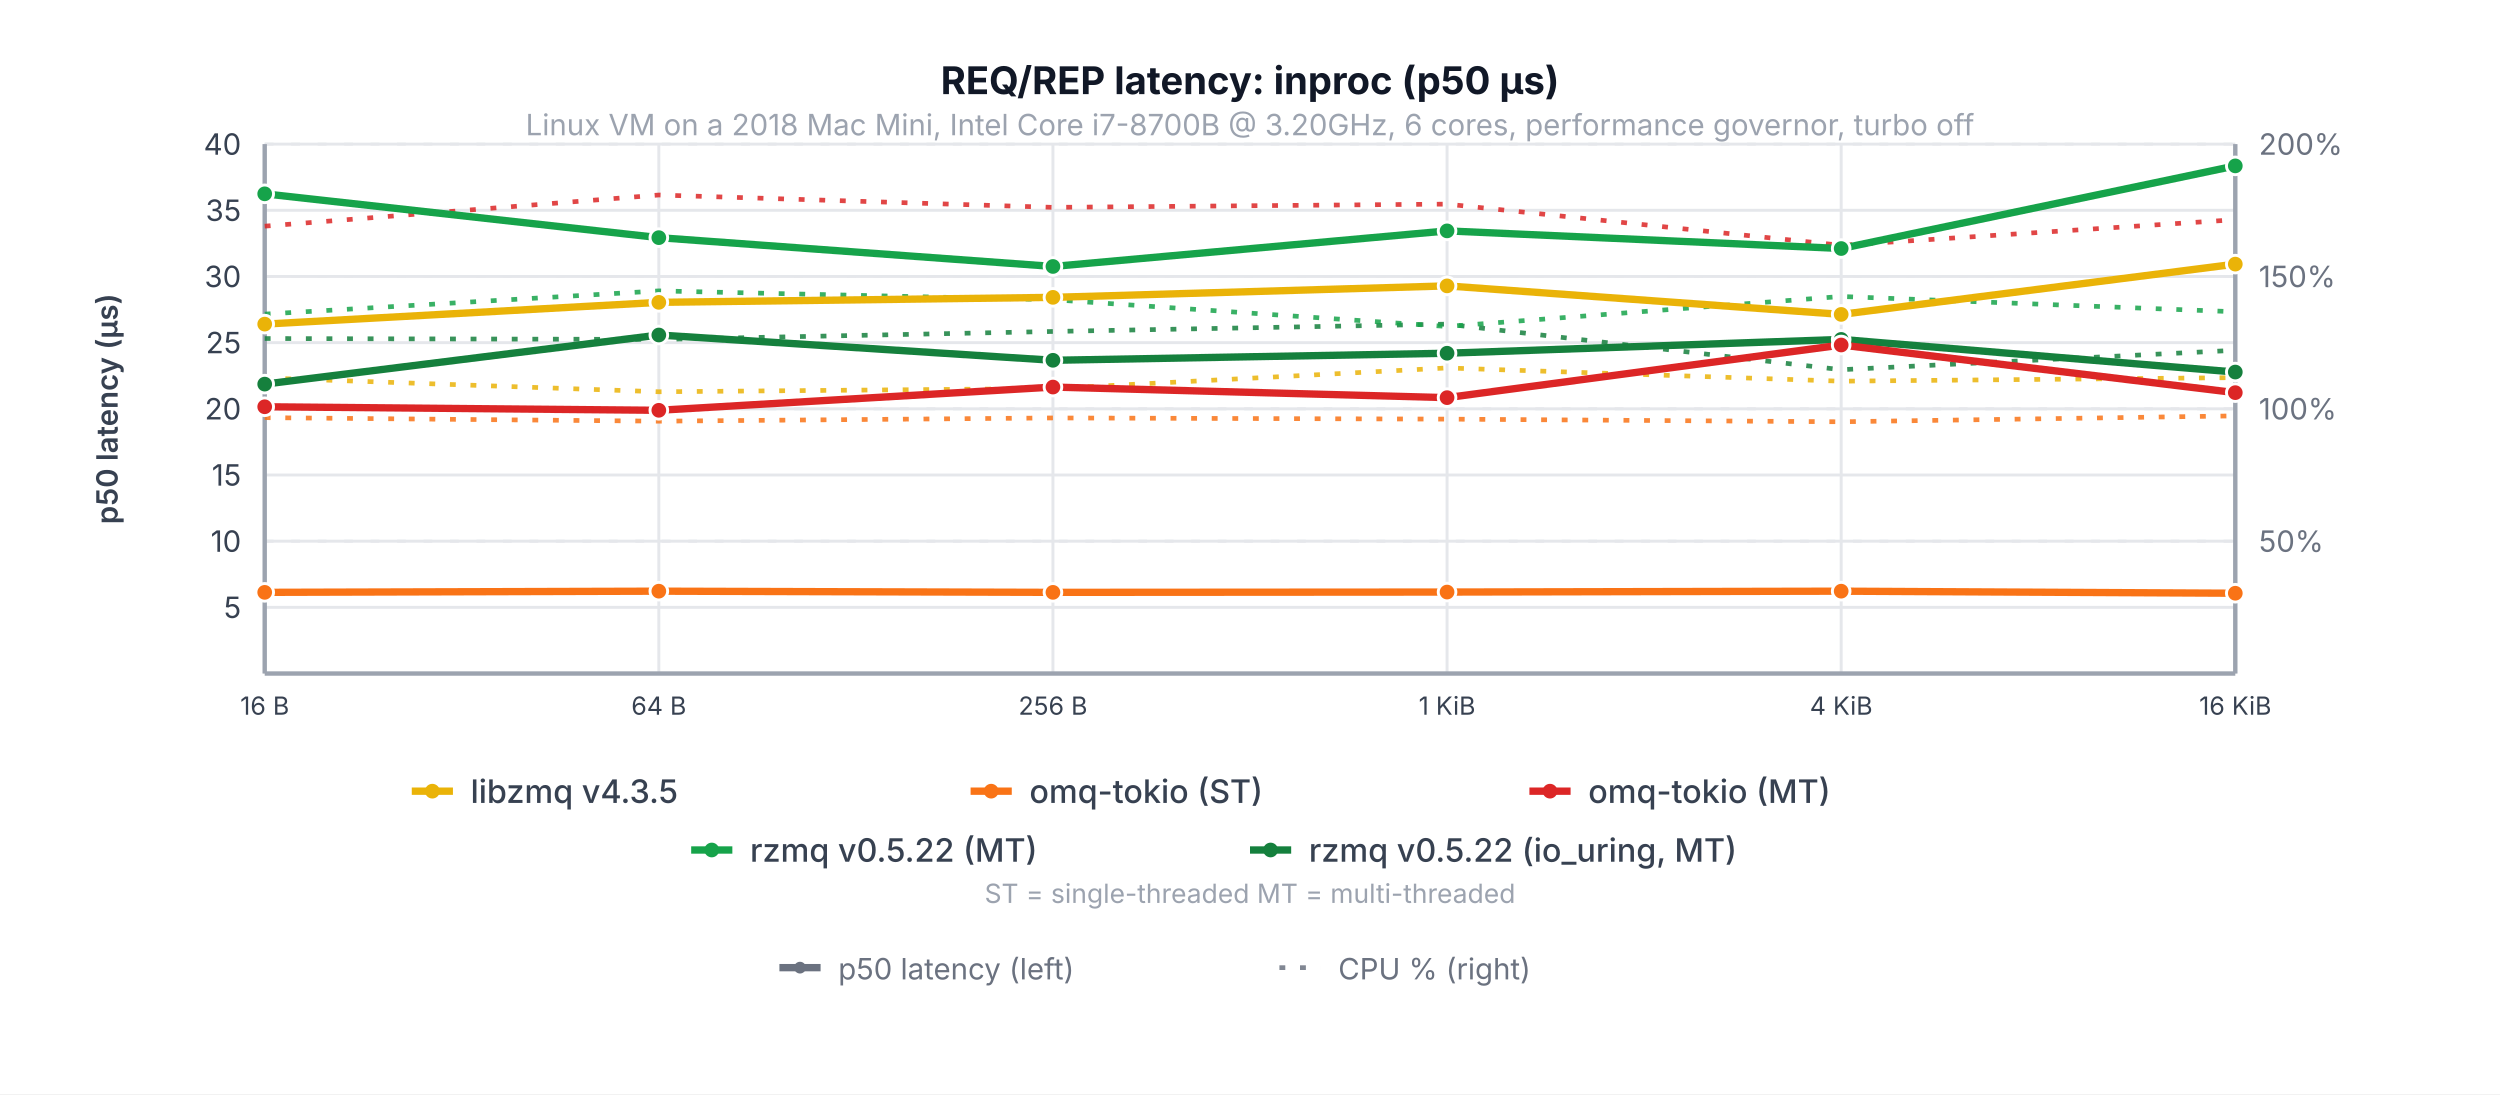
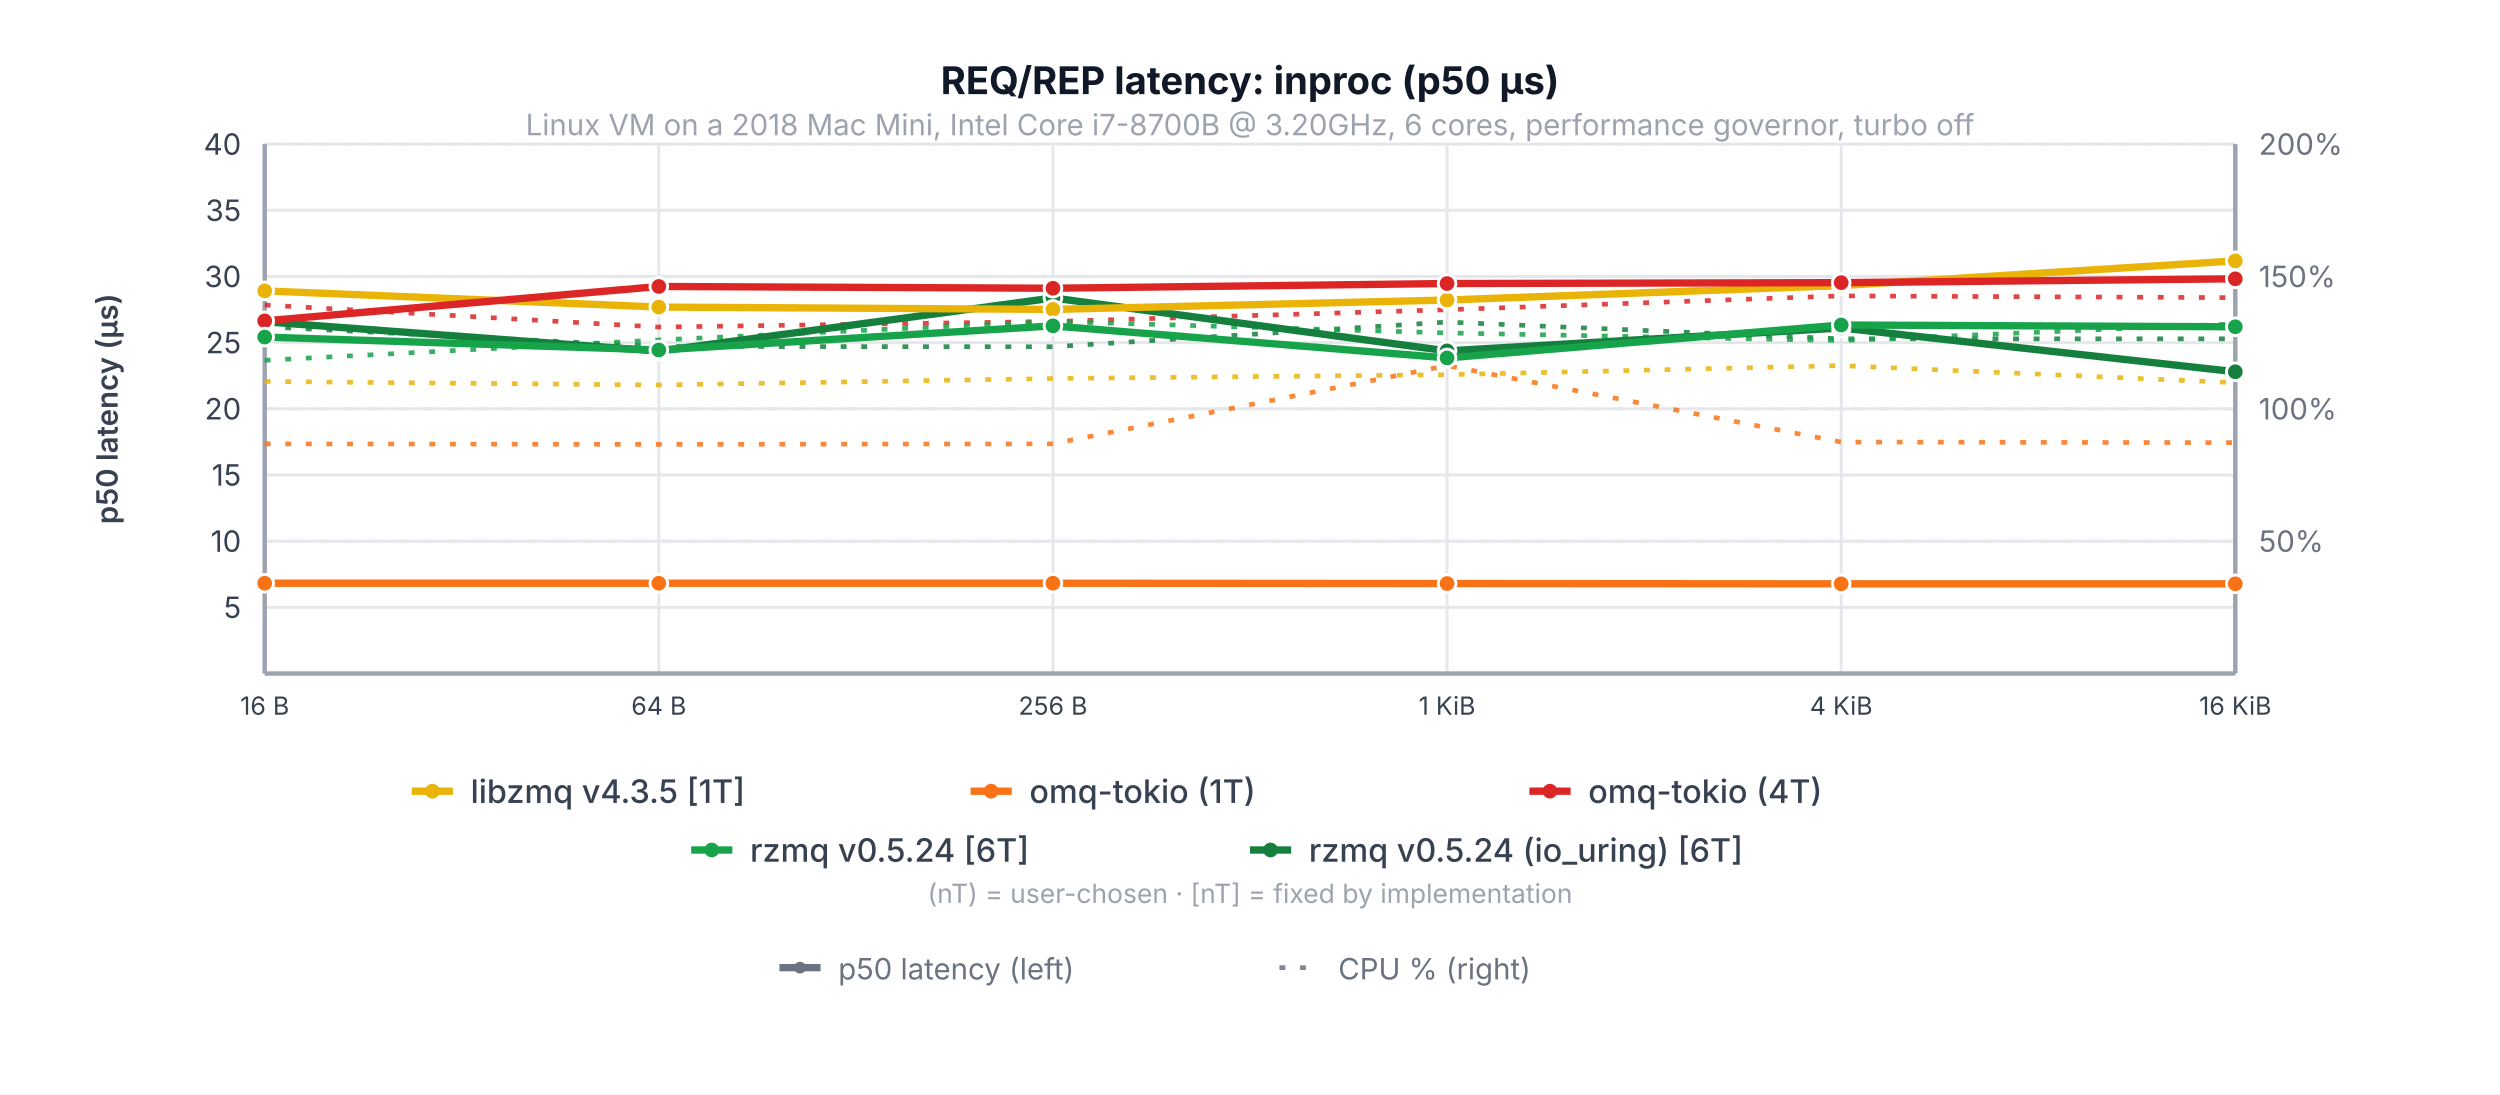
<svg xmlns="http://www.w3.org/2000/svg" viewBox="0 0 850 372" font-family="system-ui, -apple-system, sans-serif">
  <rect width="850" height="372" fill="white" />
  <text x="425.0" y="46" text-anchor="middle" fill="#9ca3af" font-size="10">Linux VM on a 2018 Mac Mini, Intel Core i7-8700B @ 3.20GHz, 6 cores, performance governor, turbo off</text>
  <text x="425.0" y="32.0" text-anchor="middle" fill="#111827" font-size="13" font-weight="700">REQ/REP latency: inproc (p50 µs)</text>
  <line x1="90.0" y1="206.5" x2="760.0" y2="206.5" stroke="#e5e7eb" stroke-width="1" />
  <text x="82.0" y="206.5" text-anchor="end" dominant-baseline="middle" fill="#374151" font-size="10">5</text>
  <line x1="90.0" y1="184.0" x2="760.0" y2="184.0" stroke="#e5e7eb" stroke-width="1" />
  <text x="82.0" y="184.0" text-anchor="end" dominant-baseline="middle" fill="#374151" font-size="10">10</text>
  <line x1="90.0" y1="161.5" x2="760.0" y2="161.5" stroke="#e5e7eb" stroke-width="1" />
  <text x="82.0" y="161.5" text-anchor="end" dominant-baseline="middle" fill="#374151" font-size="10">15</text>
  <line x1="90.0" y1="139.0" x2="760.0" y2="139.0" stroke="#e5e7eb" stroke-width="1" />
  <text x="82.0" y="139.0" text-anchor="end" dominant-baseline="middle" fill="#374151" font-size="10">20</text>
  <line x1="90.0" y1="116.5" x2="760.0" y2="116.5" stroke="#e5e7eb" stroke-width="1" />
  <text x="82.0" y="116.5" text-anchor="end" dominant-baseline="middle" fill="#374151" font-size="10">25</text>
  <line x1="90.0" y1="94.0" x2="760.0" y2="94.0" stroke="#e5e7eb" stroke-width="1" />
  <text x="82.0" y="94.0" text-anchor="end" dominant-baseline="middle" fill="#374151" font-size="10">30</text>
  <line x1="90.0" y1="71.5" x2="760.0" y2="71.5" stroke="#e5e7eb" stroke-width="1" />
  <text x="82.0" y="71.5" text-anchor="end" dominant-baseline="middle" fill="#374151" font-size="10">35</text>
  <line x1="90.0" y1="49.0" x2="760.0" y2="49.0" stroke="#e5e7eb" stroke-width="1" />
  <text x="82.0" y="49.0" text-anchor="end" dominant-baseline="middle" fill="#374151" font-size="10">40</text>
  <line x1="90.0" y1="184.0" x2="760.0" y2="184.0" stroke="#e5e7eb" stroke-width="1" stroke-dasharray="3,6" />
  <text x="768.0" y="184.0" text-anchor="start" dominant-baseline="middle" fill="#6b7280" font-size="10">50%</text>
  <line x1="90.0" y1="139.0" x2="760.0" y2="139.0" stroke="#e5e7eb" stroke-width="1" stroke-dasharray="3,6" />
  <text x="768.0" y="139.0" text-anchor="start" dominant-baseline="middle" fill="#6b7280" font-size="10">100%</text>
  <line x1="90.0" y1="94.0" x2="760.0" y2="94.0" stroke="#e5e7eb" stroke-width="1" stroke-dasharray="3,6" />
  <text x="768.0" y="94.0" text-anchor="start" dominant-baseline="middle" fill="#6b7280" font-size="10">150%</text>
  <line x1="90.0" y1="49.0" x2="760.0" y2="49.0" stroke="#e5e7eb" stroke-width="1" stroke-dasharray="3,6" />
  <text x="768.0" y="49.0" text-anchor="start" dominant-baseline="middle" fill="#6b7280" font-size="10">200%</text>
  <line x1="90.0" y1="49.0" x2="90.0" y2="229.0" stroke="#e5e7eb" stroke-width="1" />
  <line x1="224.0" y1="49.0" x2="224.0" y2="229.0" stroke="#e5e7eb" stroke-width="1" />
  <line x1="358.0" y1="49.0" x2="358.0" y2="229.0" stroke="#e5e7eb" stroke-width="1" />
  <line x1="492.0" y1="49.0" x2="492.0" y2="229.0" stroke="#e5e7eb" stroke-width="1" />
  <line x1="626.0" y1="49.0" x2="626.0" y2="229.0" stroke="#e5e7eb" stroke-width="1" />
  <line x1="760.0" y1="49.0" x2="760.0" y2="229.0" stroke="#e5e7eb" stroke-width="1" />
  <line x1="90.0" y1="49.0" x2="90.0" y2="229.0" stroke="#9ca3af" stroke-width="1.5" />
  <line x1="760.0" y1="49.0" x2="760.0" y2="229.0" stroke="#9ca3af" stroke-width="1.5" />
  <line x1="90.0" y1="229.0" x2="760.0" y2="229.0" stroke="#9ca3af" stroke-width="1.5" />
  <text x="40.0" y="139.0" text-anchor="middle" fill="#374151" font-size="10" font-weight="600" transform="rotate(-90,40.0,139.0)">p50 latency (µs)</text>
-   <polyline points="90.0,115.1 224.0,115.4 358.0,112.7 492.0,110.2 626.0,125.7 760.0,119.1" fill="none" stroke="#15803d" stroke-width="1.6" stroke-dasharray="2,5" opacity="0.85" />
-   <polyline points="90.0,128.5 224.0,133.2 358.0,132.1 492.0,125.1 626.0,129.6 760.0,128.4" fill="none" stroke="#eab308" stroke-width="1.6" stroke-dasharray="2,5" opacity="0.85" />
-   <polyline points="90.0,76.9 224.0,66.3 358.0,70.5 492.0,69.4 626.0,83.4 760.0,74.7" fill="none" stroke="#dc2626" stroke-width="1.6" stroke-dasharray="2,5" opacity="0.85" />
-   <polyline points="90.0,142.0 224.0,143.2 358.0,142.1 492.0,142.5 626.0,143.4 760.0,141.4" fill="none" stroke="#f97316" stroke-width="1.6" stroke-dasharray="2,5" opacity="0.85" />
-   <polyline points="90.0,106.8 224.0,98.9 358.0,101.9 492.0,111.0 626.0,100.8 760.0,106.0" fill="none" stroke="#16a34a" stroke-width="1.6" stroke-dasharray="2,5" opacity="0.85" />
-   <polyline points="90.0,130.6 224.0,113.9 358.0,122.5 492.0,120.1 626.0,115.4 760.0,126.5" fill="none" stroke="#15803d" stroke-width="2.5" stroke-linecap="round" stroke-linejoin="round" />
-   <circle cx="90.0" cy="130.6" r="3" fill="#15803d" stroke="white" stroke-width="1" />
-   <circle cx="224.0" cy="113.9" r="3" fill="#15803d" stroke="white" stroke-width="1" />
-   <circle cx="358.0" cy="122.5" r="3" fill="#15803d" stroke="white" stroke-width="1" />
-   <circle cx="492.0" cy="120.1" r="3" fill="#15803d" stroke="white" stroke-width="1" />
-   <circle cx="626.0" cy="115.4" r="3" fill="#15803d" stroke="white" stroke-width="1" />
-   <circle cx="760.0" cy="126.5" r="3" fill="#15803d" stroke="white" stroke-width="1" />
-   <polyline points="90.0,110.2 224.0,102.8 358.0,101.1 492.0,97.2 626.0,106.9 760.0,89.8" fill="none" stroke="#eab308" stroke-width="2.5" stroke-linecap="round" stroke-linejoin="round" />
-   <circle cx="90.0" cy="110.2" r="3" fill="#eab308" stroke="white" stroke-width="1" />
-   <circle cx="224.0" cy="102.8" r="3" fill="#eab308" stroke="white" stroke-width="1" />
-   <circle cx="358.0" cy="101.1" r="3" fill="#eab308" stroke="white" stroke-width="1" />
-   <circle cx="492.0" cy="97.2" r="3" fill="#eab308" stroke="white" stroke-width="1" />
-   <circle cx="626.0" cy="106.9" r="3" fill="#eab308" stroke="white" stroke-width="1" />
-   <circle cx="760.0" cy="89.8" r="3" fill="#eab308" stroke="white" stroke-width="1" />
-   <polyline points="90.0,138.3 224.0,139.5 358.0,131.6 492.0,135.2 626.0,117.3 760.0,133.5" fill="none" stroke="#dc2626" stroke-width="2.5" stroke-linecap="round" stroke-linejoin="round" />
-   <circle cx="90.0" cy="138.3" r="3" fill="#dc2626" stroke="white" stroke-width="1" />
-   <circle cx="224.0" cy="139.5" r="3" fill="#dc2626" stroke="white" stroke-width="1" />
-   <circle cx="358.0" cy="131.6" r="3" fill="#dc2626" stroke="white" stroke-width="1" />
-   <circle cx="492.0" cy="135.2" r="3" fill="#dc2626" stroke="white" stroke-width="1" />
-   <circle cx="626.0" cy="117.3" r="3" fill="#dc2626" stroke="white" stroke-width="1" />
-   <circle cx="760.0" cy="133.5" r="3" fill="#dc2626" stroke="white" stroke-width="1" />
-   <polyline points="90.0,201.4 224.0,201.0 358.0,201.4 492.0,201.3 626.0,201.0 760.0,201.7" fill="none" stroke="#f97316" stroke-width="2.5" stroke-linecap="round" stroke-linejoin="round" />
-   <circle cx="90.0" cy="201.4" r="3" fill="#f97316" stroke="white" stroke-width="1" />
-   <circle cx="224.0" cy="201.0" r="3" fill="#f97316" stroke="white" stroke-width="1" />
-   <circle cx="358.0" cy="201.4" r="3" fill="#f97316" stroke="white" stroke-width="1" />
-   <circle cx="492.0" cy="201.3" r="3" fill="#f97316" stroke="white" stroke-width="1" />
-   <circle cx="626.0" cy="201.0" r="3" fill="#f97316" stroke="white" stroke-width="1" />
-   <circle cx="760.0" cy="201.7" r="3" fill="#f97316" stroke="white" stroke-width="1" />
-   <polyline points="90.0,65.9 224.0,80.8 358.0,90.6 492.0,78.5 626.0,84.5 760.0,56.4" fill="none" stroke="#16a34a" stroke-width="2.5" stroke-linecap="round" stroke-linejoin="round" />
-   <circle cx="90.0" cy="65.9" r="3" fill="#16a34a" stroke="white" stroke-width="1" />
-   <circle cx="224.0" cy="80.8" r="3" fill="#16a34a" stroke="white" stroke-width="1" />
-   <circle cx="358.0" cy="90.6" r="3" fill="#16a34a" stroke="white" stroke-width="1" />
-   <circle cx="492.0" cy="78.5" r="3" fill="#16a34a" stroke="white" stroke-width="1" />
-   <circle cx="626.0" cy="84.5" r="3" fill="#16a34a" stroke="white" stroke-width="1" />
-   <circle cx="760.0" cy="56.4" r="3" fill="#16a34a" stroke="white" stroke-width="1" />
+   <polyline points="90.0,111.1 224.0,117.8 358.0,117.9 492.0,109.5 626.0,115.2 760.0,115.2" fill="none" stroke="#15803d" stroke-width="1.6" stroke-dasharray="2,5" opacity="0.85" />
+   <polyline points="90.0,129.7 224.0,130.9 358.0,128.7 492.0,127.4 626.0,124.3 760.0,130.1" fill="none" stroke="#eab308" stroke-width="1.6" stroke-dasharray="2,5" opacity="0.85" />
+   <polyline points="90.0,103.7 224.0,111.2 358.0,109.3 492.0,105.3 626.0,100.6 760.0,101.2" fill="none" stroke="#dc2626" stroke-width="1.6" stroke-dasharray="2,5" opacity="0.85" />
+   <polyline points="90.0,150.9 224.0,151.1 358.0,150.9 492.0,124.3 626.0,150.3 760.0,150.5" fill="none" stroke="#f97316" stroke-width="1.6" stroke-dasharray="2,5" opacity="0.85" />
+   <polyline points="90.0,122.5 224.0,115.6 358.0,109.3 492.0,113.2 626.0,115.8 760.0,110.1" fill="none" stroke="#16a34a" stroke-width="1.6" stroke-dasharray="2,5" opacity="0.85" />
+   <polyline points="90.0,109.4 224.0,119.4 358.0,101.3 492.0,119.3 626.0,111.5 760.0,126.4" fill="none" stroke="#15803d" stroke-width="2.5" stroke-linecap="round" stroke-linejoin="round" />
+   <circle cx="90.0" cy="109.4" r="3" fill="#15803d" stroke="white" stroke-width="1" />
+   <circle cx="224.0" cy="119.4" r="3" fill="#15803d" stroke="white" stroke-width="1" />
+   <circle cx="358.0" cy="101.3" r="3" fill="#15803d" stroke="white" stroke-width="1" />
+   <circle cx="492.0" cy="119.3" r="3" fill="#15803d" stroke="white" stroke-width="1" />
+   <circle cx="626.0" cy="111.5" r="3" fill="#15803d" stroke="white" stroke-width="1" />
+   <circle cx="760.0" cy="126.4" r="3" fill="#15803d" stroke="white" stroke-width="1" />
+   <polyline points="90.0,98.9 224.0,104.4 358.0,105.2 492.0,102.0 626.0,97.1 760.0,88.7" fill="none" stroke="#eab308" stroke-width="2.5" stroke-linecap="round" stroke-linejoin="round" />
+   <circle cx="90.0" cy="98.9" r="3" fill="#eab308" stroke="white" stroke-width="1" />
+   <circle cx="224.0" cy="104.4" r="3" fill="#eab308" stroke="white" stroke-width="1" />
+   <circle cx="358.0" cy="105.2" r="3" fill="#eab308" stroke="white" stroke-width="1" />
+   <circle cx="492.0" cy="102.0" r="3" fill="#eab308" stroke="white" stroke-width="1" />
+   <circle cx="626.0" cy="97.1" r="3" fill="#eab308" stroke="white" stroke-width="1" />
+   <circle cx="760.0" cy="88.7" r="3" fill="#eab308" stroke="white" stroke-width="1" />
+   <polyline points="90.0,109.1 224.0,97.4 358.0,98.0 492.0,96.4 626.0,96.1 760.0,94.8" fill="none" stroke="#dc2626" stroke-width="2.5" stroke-linecap="round" stroke-linejoin="round" />
+   <circle cx="90.0" cy="109.1" r="3" fill="#dc2626" stroke="white" stroke-width="1" />
+   <circle cx="224.0" cy="97.4" r="3" fill="#dc2626" stroke="white" stroke-width="1" />
+   <circle cx="358.0" cy="98.0" r="3" fill="#dc2626" stroke="white" stroke-width="1" />
+   <circle cx="492.0" cy="96.4" r="3" fill="#dc2626" stroke="white" stroke-width="1" />
+   <circle cx="626.0" cy="96.1" r="3" fill="#dc2626" stroke="white" stroke-width="1" />
+   <circle cx="760.0" cy="94.8" r="3" fill="#dc2626" stroke="white" stroke-width="1" />
+   <polyline points="90.0,198.3 224.0,198.3 358.0,198.3 492.0,198.4 626.0,198.5 760.0,198.5" fill="none" stroke="#f97316" stroke-width="2.5" stroke-linecap="round" stroke-linejoin="round" />
+   <circle cx="90.0" cy="198.3" r="3" fill="#f97316" stroke="white" stroke-width="1" />
+   <circle cx="224.0" cy="198.3" r="3" fill="#f97316" stroke="white" stroke-width="1" />
+   <circle cx="358.0" cy="198.3" r="3" fill="#f97316" stroke="white" stroke-width="1" />
+   <circle cx="492.0" cy="198.4" r="3" fill="#f97316" stroke="white" stroke-width="1" />
+   <circle cx="626.0" cy="198.5" r="3" fill="#f97316" stroke="white" stroke-width="1" />
+   <circle cx="760.0" cy="198.5" r="3" fill="#f97316" stroke="white" stroke-width="1" />
+   <polyline points="90.0,114.6 224.0,119.0 358.0,110.8 492.0,121.7 626.0,110.5 760.0,111.1" fill="none" stroke="#16a34a" stroke-width="2.5" stroke-linecap="round" stroke-linejoin="round" />
+   <circle cx="90.0" cy="114.6" r="3" fill="#16a34a" stroke="white" stroke-width="1" />
+   <circle cx="224.0" cy="119.0" r="3" fill="#16a34a" stroke="white" stroke-width="1" />
+   <circle cx="358.0" cy="110.8" r="3" fill="#16a34a" stroke="white" stroke-width="1" />
+   <circle cx="492.0" cy="121.7" r="3" fill="#16a34a" stroke="white" stroke-width="1" />
+   <circle cx="626.0" cy="110.5" r="3" fill="#16a34a" stroke="white" stroke-width="1" />
+   <circle cx="760.0" cy="111.1" r="3" fill="#16a34a" stroke="white" stroke-width="1" />
  <text x="90.0" y="243.0" text-anchor="middle" fill="#374151" font-size="8.5">16 B</text>
  <text x="224.0" y="243.0" text-anchor="middle" fill="#374151" font-size="8.5">64 B</text>
  <text x="358.0" y="243.0" text-anchor="middle" fill="#374151" font-size="8.5">256 B</text>
  <text x="492.0" y="243.0" text-anchor="middle" fill="#374151" font-size="8.5">1 KiB</text>
  <text x="626.0" y="243.0" text-anchor="middle" fill="#374151" font-size="8.5">4 KiB</text>
  <text x="760.0" y="243.0" text-anchor="middle" fill="#374151" font-size="8.5">16 KiB</text>
  <line x1="140" y1="269" x2="154" y2="269" stroke="#eab308" stroke-width="2.5" />
  <circle cx="147" cy="269" r="2.5" fill="#eab308" />
-   <text x="160" y="273" fill="#374151" font-size="11" font-weight="500">libzmq v4.3.5</text>
+   <text x="160" y="273" fill="#374151" font-size="11" font-weight="500">libzmq v4.3.5 [1T]</text>
  <line x1="330" y1="269" x2="344" y2="269" stroke="#f97316" stroke-width="2.5" />
  <circle cx="337" cy="269" r="2.5" fill="#f97316" />
-   <text x="350" y="273" fill="#374151" font-size="11" font-weight="500">omq-tokio (ST)</text>
+   <text x="350" y="273" fill="#374151" font-size="11" font-weight="500">omq-tokio (1T)</text>
  <line x1="520" y1="269" x2="534" y2="269" stroke="#dc2626" stroke-width="2.5" />
  <circle cx="527" cy="269" r="2.5" fill="#dc2626" />
-   <text x="540" y="273" fill="#374151" font-size="11" font-weight="500">omq-tokio (MT)</text>
+   <text x="540" y="273" fill="#374151" font-size="11" font-weight="500">omq-tokio (4T)</text>
  <line x1="235" y1="289" x2="249" y2="289" stroke="#16a34a" stroke-width="2.5" />
  <circle cx="242" cy="289" r="2.5" fill="#16a34a" />
-   <text x="255" y="293" fill="#374151" font-size="11" font-weight="500">rzmq v0.5.22 (MT)</text>
+   <text x="255" y="293" fill="#374151" font-size="11" font-weight="500">rzmq v0.5.24 [6T]</text>
  <line x1="425" y1="289" x2="439" y2="289" stroke="#15803d" stroke-width="2.5" />
  <circle cx="432" cy="289" r="2.5" fill="#15803d" />
-   <text x="445" y="293" fill="#374151" font-size="11" font-weight="500">rzmq v0.5.22 (io_uring, MT)</text>
-   <text x="425.0" y="307" text-anchor="middle" fill="#9ca3af" font-size="9">ST = single-threaded   MT = multi-threaded</text>
+   <text x="445" y="293" fill="#374151" font-size="11" font-weight="500">rzmq v0.5.24 (io_uring) [6T]</text>
+   <text x="425.0" y="307" text-anchor="middle" fill="#9ca3af" font-size="9">(nT) = user-chosen   ·   [nT] = fixed by implementation</text>
  <line x1="265" y1="329" x2="279" y2="329" stroke="#6b7280" stroke-width="2.5" />
  <circle cx="272" cy="329" r="2" fill="#6b7280" />
  <text x="285" y="333" fill="#6b7280" font-size="10">p50 latency (left)</text>
  <line x1="435" y1="329" x2="449" y2="329" stroke="#6b7280" stroke-width="1.6" stroke-dasharray="2,5" opacity="0.85" />
  <text x="455" y="333" fill="#6b7280" font-size="10">CPU % (right)</text>
</svg>
